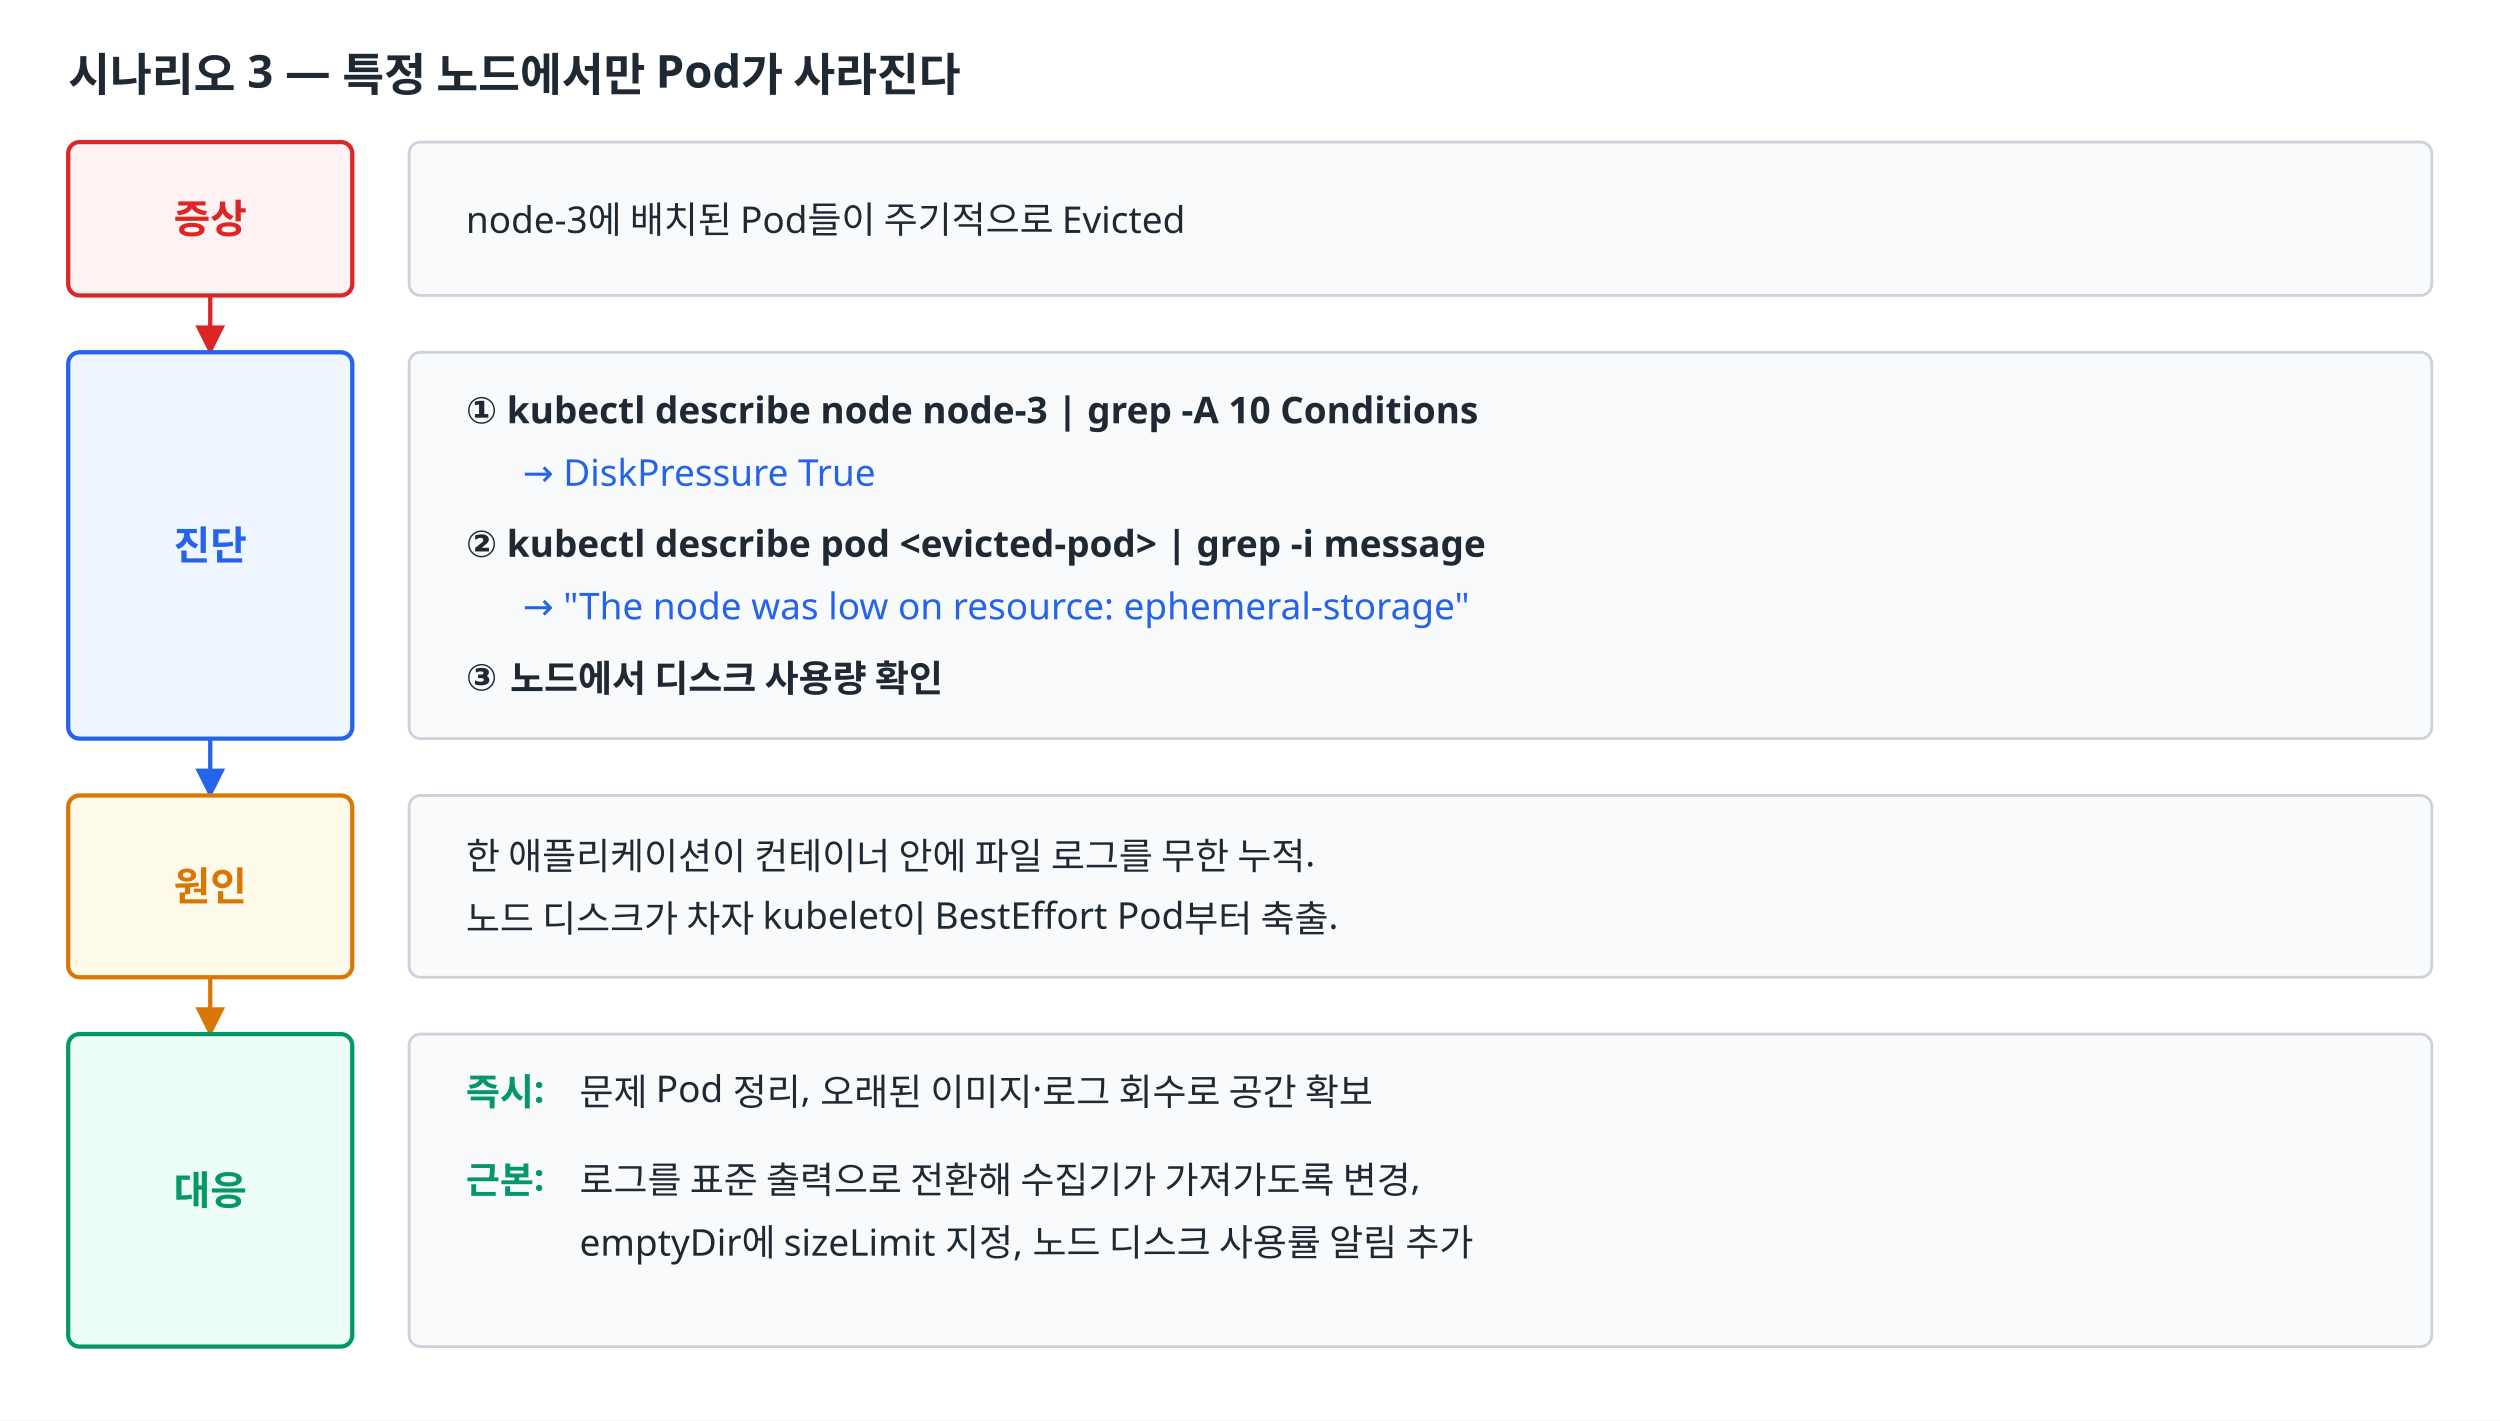
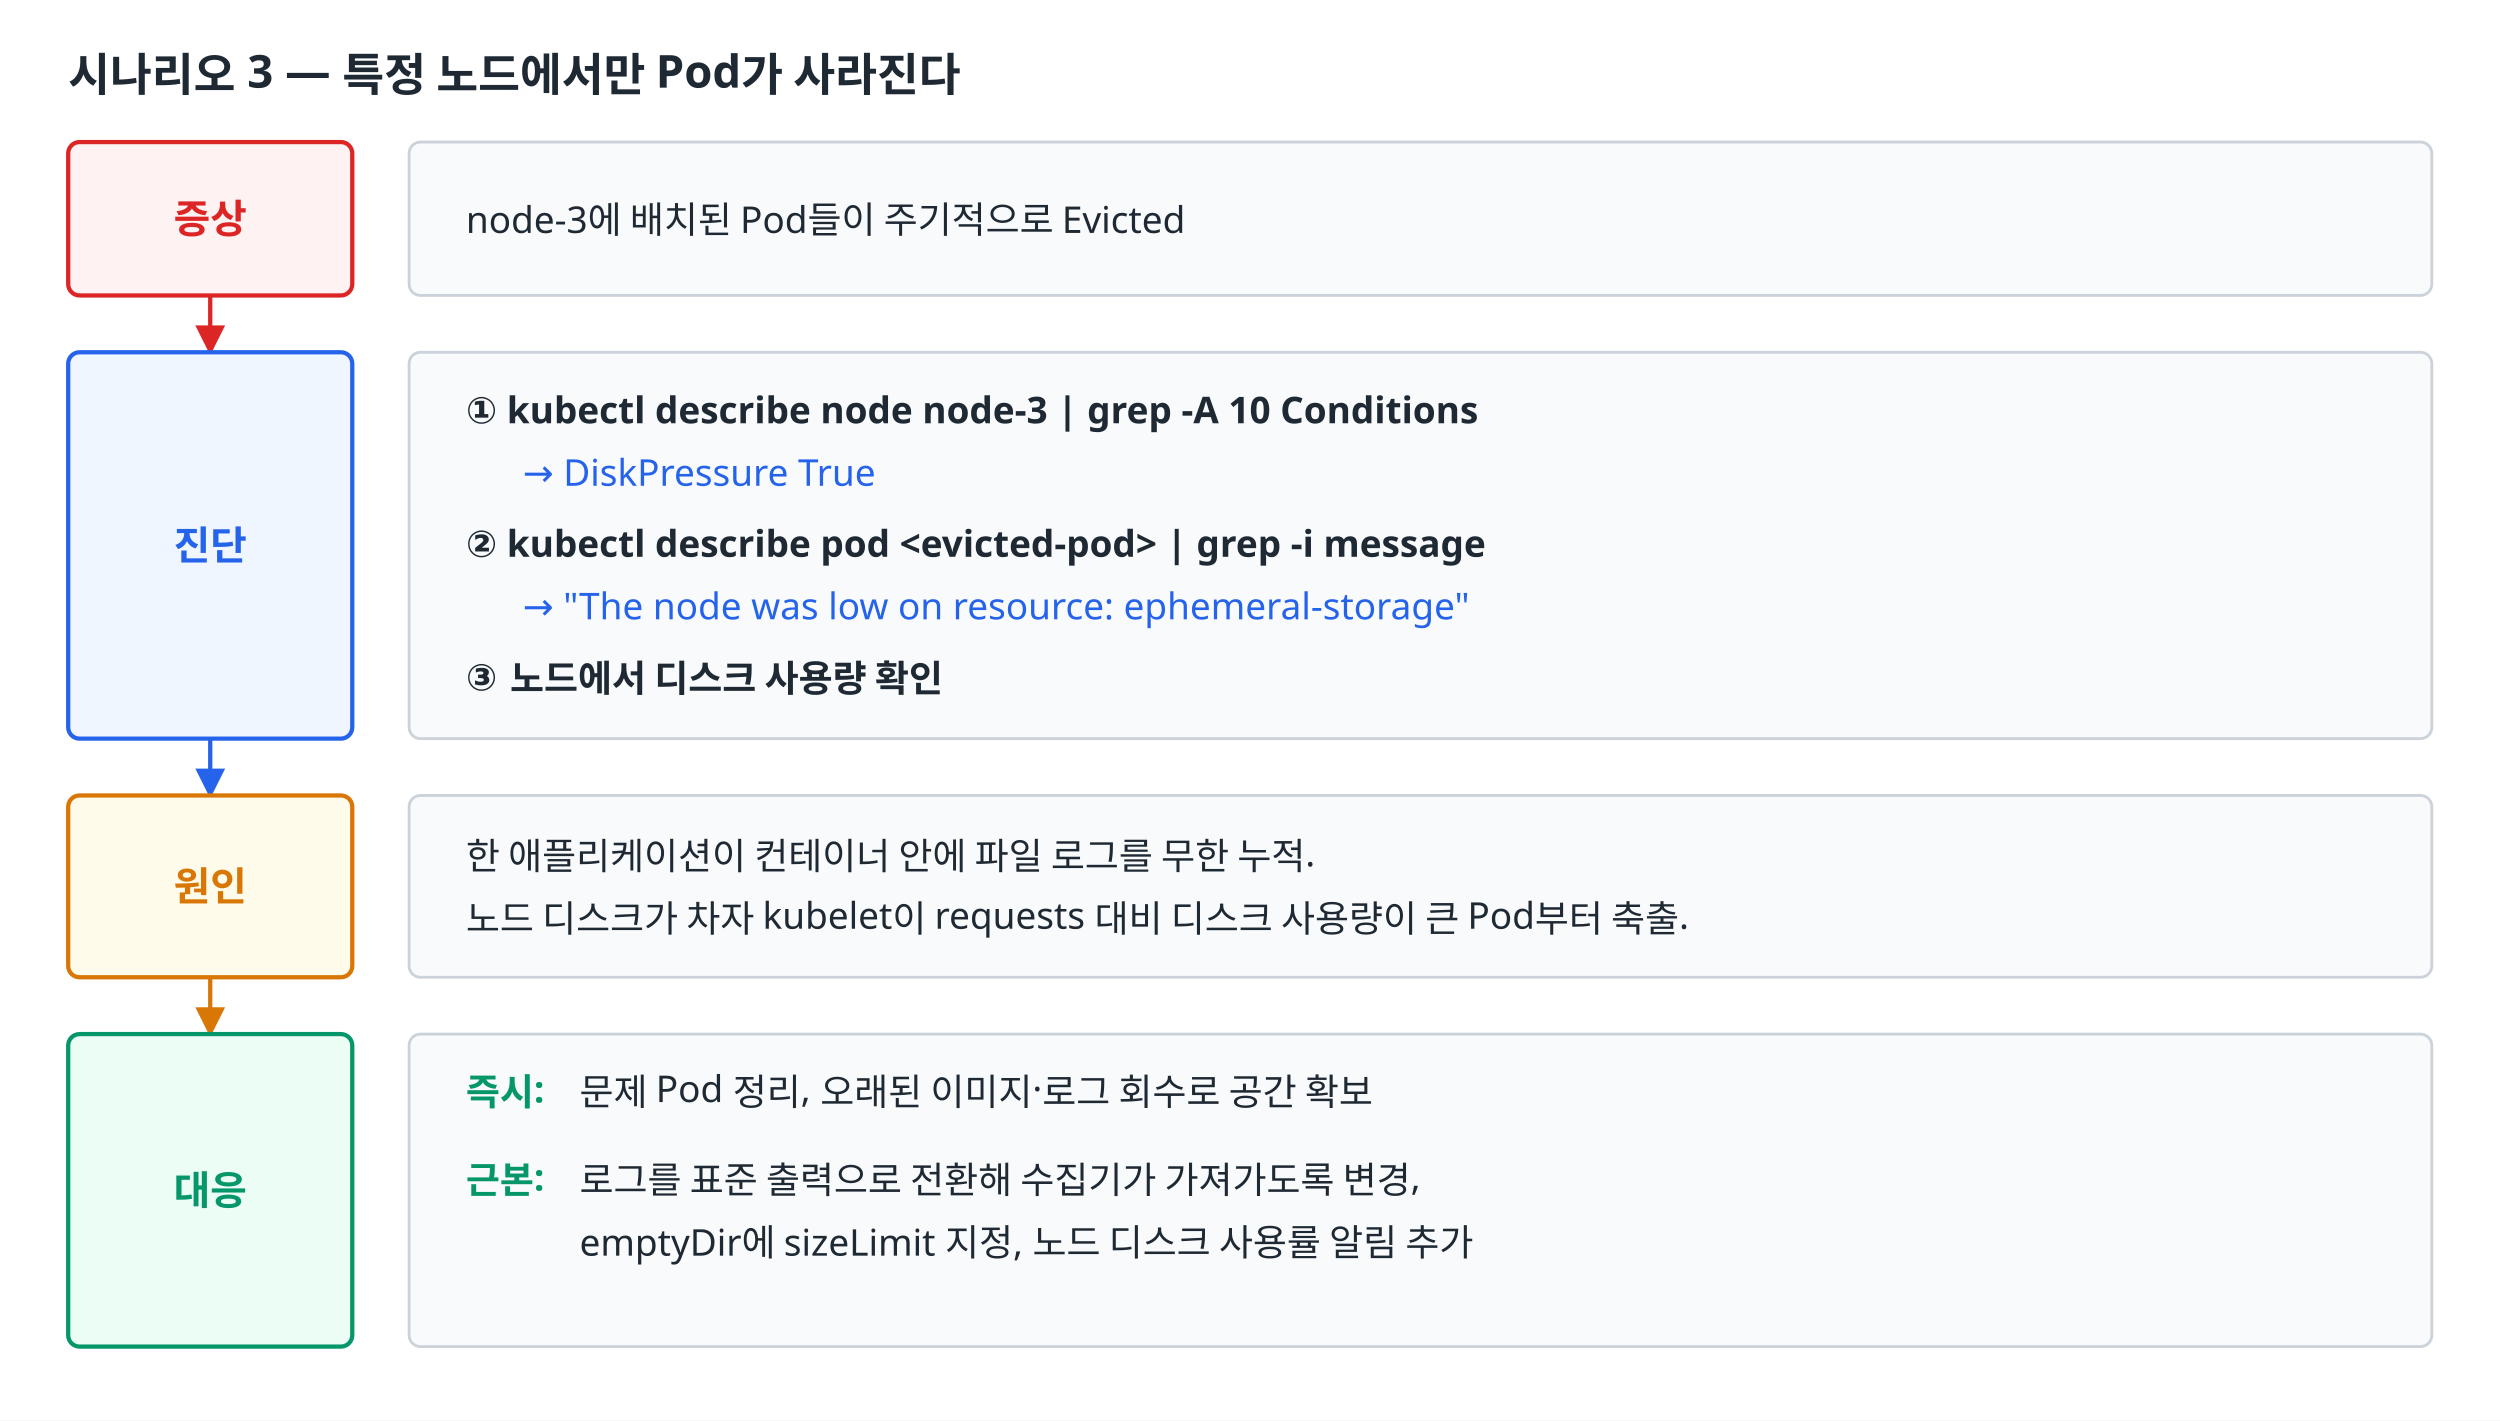
<svg xmlns="http://www.w3.org/2000/svg" viewBox="0 0 880 500" width="880" height="500" font-family="'Malgun Gothic','Apple SD Gothic Neo','Noto Sans KR','Segoe UI',sans-serif" role="img" aria-labelledby="t d">
  <defs>
    <marker id="a-red" viewBox="0 0 10 10" refX="9" refY="5" markerWidth="7" markerHeight="7" orient="auto-start-reverse">
      <path d="M0,0 L10,5 L0,10 z" fill="#dc2626" />
    </marker>
    <marker id="a-blue" viewBox="0 0 10 10" refX="9" refY="5" markerWidth="7" markerHeight="7" orient="auto-start-reverse">
      <path d="M0,0 L10,5 L0,10 z" fill="#2563eb" />
    </marker>
    <marker id="a-amber" viewBox="0 0 10 10" refX="9" refY="5" markerWidth="7" markerHeight="7" orient="auto-start-reverse">
      <path d="M0,0 L10,5 L0,10 z" fill="#d97706" />
    </marker>
    <marker id="a-green" viewBox="0 0 10 10" refX="9" refY="5" markerWidth="7" markerHeight="7" orient="auto-start-reverse">
      <path d="M0,0 L10,5 L0,10 z" fill="#059669" />
    </marker>
  </defs>
  <rect width="880" height="500" fill="#ffffff" />
  <text x="24" y="32" font-size="16" font-weight="bold" fill="#1f2933">시나리오 3 — 특정 노드에서만 Pod가 사라진다</text>
  <rect x="24" y="50" width="100" height="54" rx="4" fill="#fef2f2" stroke="#dc2626" stroke-width="1.5" />
  <text x="74" y="82" font-size="14" font-weight="bold" fill="#dc2626" text-anchor="middle">증상</text>
  <rect x="144" y="50" width="712" height="54" rx="4" fill="#f8fafc" stroke="#cbd2d9" stroke-width="1" />
  <text x="164" y="82" font-size="13" fill="#1f2933">node-3에 배치된 Pod들이 주기적으로 Evicted</text>
  <path d="M74,104 L74,124" stroke="#dc2626" stroke-width="1.5" fill="none" marker-end="url(#a-red)" />
  <rect x="24" y="124" width="100" height="136" rx="4" fill="#eff6ff" stroke="#2563eb" stroke-width="1.5" />
  <text x="74" y="197" font-size="14" font-weight="bold" fill="#2563eb" text-anchor="middle">진단</text>
  <rect x="144" y="124" width="712" height="136" rx="4" fill="#f8fafc" stroke="#cbd2d9" stroke-width="1" />
  <text x="164" y="149" font-size="13" font-weight="bold" fill="#1f2933">① kubectl describe node node-3 | grep -A 10 Conditions</text>
  <text x="184" y="171" font-size="13" fill="#2563eb">→ DiskPressure True</text>
  <text x="164" y="196" font-size="13" font-weight="bold" fill="#1f2933">② kubectl describe pod &lt;evicted-pod&gt; | grep -i message</text>
  <text x="184" y="218" font-size="13" fill="#2563eb">→ "The node was low on resource: ephemeral-storage"</text>
  <text x="164" y="243" font-size="13" font-weight="bold" fill="#1f2933">③ 노드에서 디스크 사용량 확인</text>
  <path d="M74,260 L74,280" stroke="#2563eb" stroke-width="1.5" fill="none" marker-end="url(#a-blue)" />
  <rect x="24" y="280" width="100" height="64" rx="4" fill="#fffbeb" stroke="#d97706" stroke-width="1.5" />
  <text x="74" y="317" font-size="14" font-weight="bold" fill="#d97706" text-anchor="middle">원인</text>
  <rect x="144" y="280" width="712" height="64" rx="4" fill="#f8fafc" stroke="#cbd2d9" stroke-width="1" />
  <text x="164" y="306" font-size="13" fill="#1f2933">한 애플리케이션이 컨테이너 안에 파일 로그를 무한 누적.</text>
-   <text x="164" y="328" font-size="13" fill="#1f2933">노드 디스크가 차자 kubelet이 BestEffort Pod부터 축출.</text>
+   <text x="164" y="328" font-size="13" fill="#1f2933">노드 디스크가 차자 kubelet이 requests 대비 디스크 사용량이 큰 Pod부터 축출.</text>
  <path d="M74,344 L74,364" stroke="#d97706" stroke-width="1.5" fill="none" marker-end="url(#a-amber)" />
  <rect x="24" y="364" width="100" height="110" rx="4" fill="#ecfdf5" stroke="#059669" stroke-width="1.5" />
  <text x="74" y="424" font-size="14" font-weight="bold" fill="#059669" text-anchor="middle">대응</text>
  <rect x="144" y="364" width="712" height="110" rx="4" fill="#f8fafc" stroke="#cbd2d9" stroke-width="1" />
  <text x="164" y="389" font-size="13" font-weight="bold" fill="#059669">즉시:</text>
  <text x="204" y="389" font-size="13" fill="#1f2933">문제 Pod 정리, 오래된 이미지·로그 회수로 공간 확보</text>
  <text x="164" y="420" font-size="13" font-weight="bold" fill="#059669">근본:</text>
  <text x="204" y="420" font-size="13" fill="#1f2933">로그를 표준 출력으로 전환해 수집기가 가져가도록 변경,</text>
  <text x="204" y="442" font-size="13" fill="#1f2933">emptyDir에 sizeLimit 지정, 노드 디스크 사용률 알림 추가</text>
</svg>
